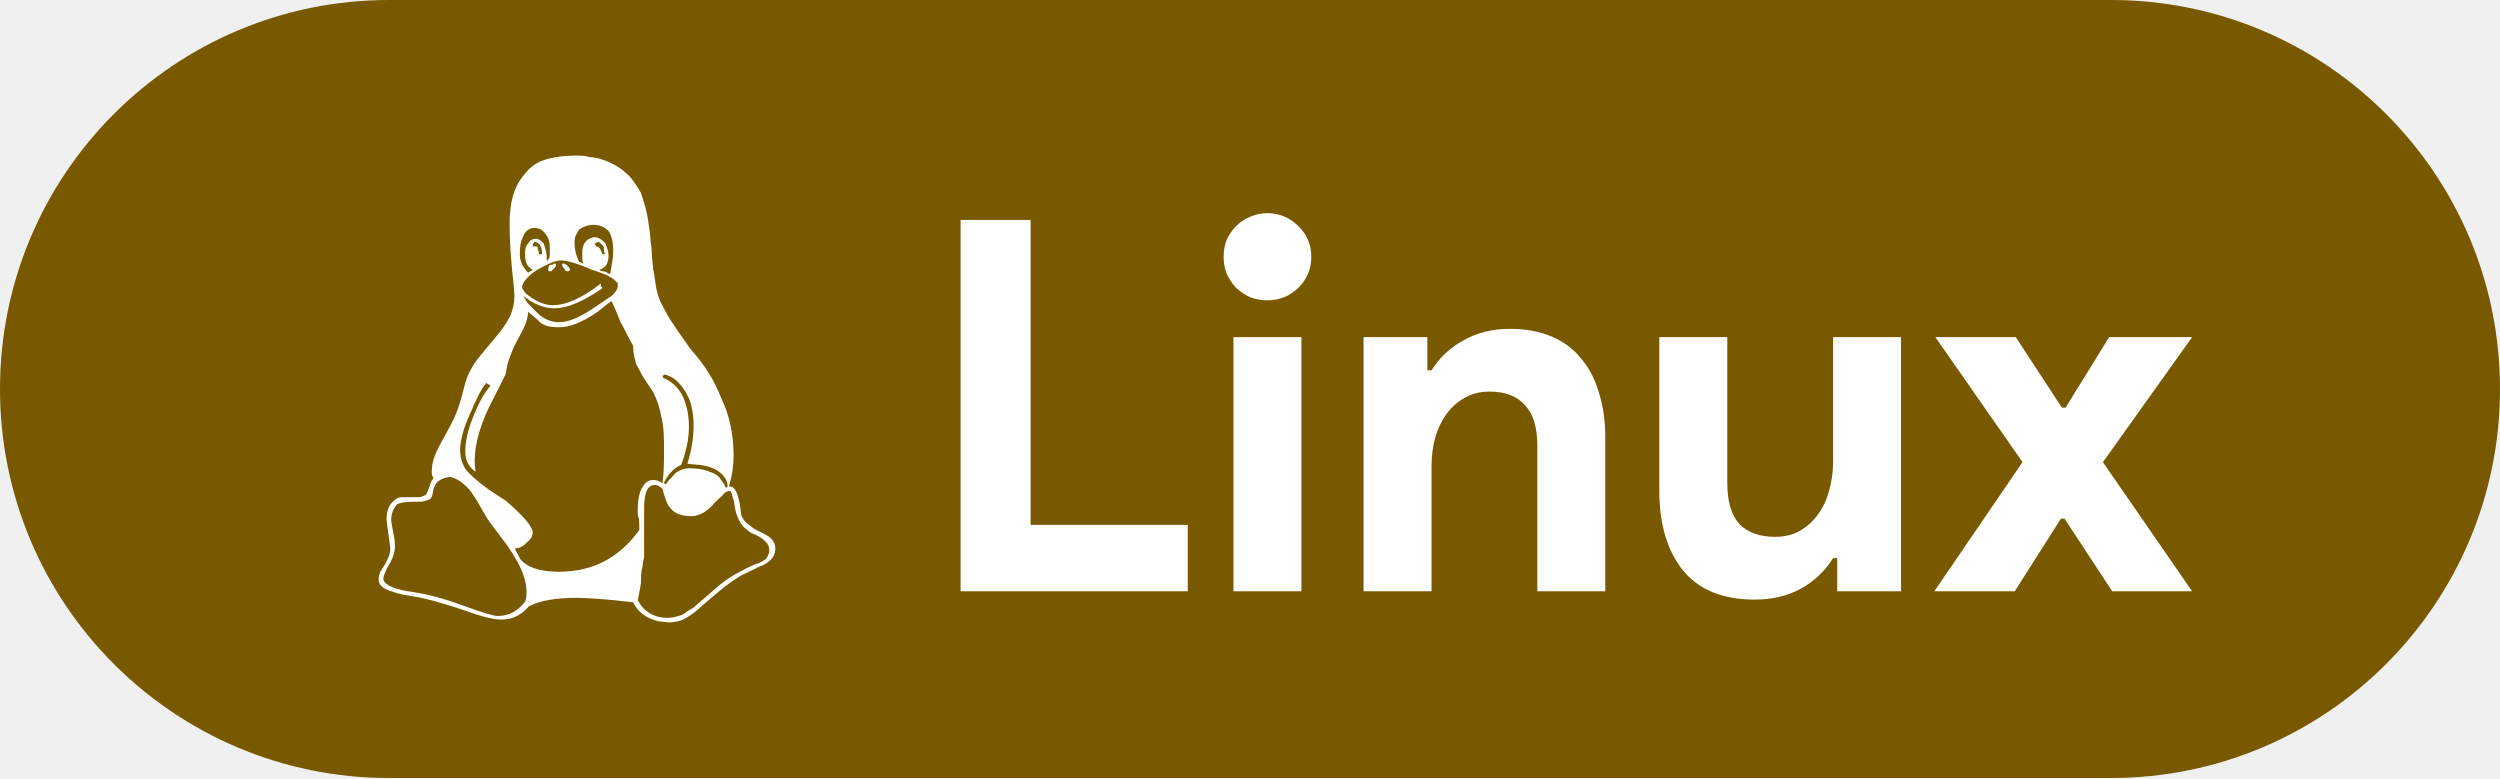
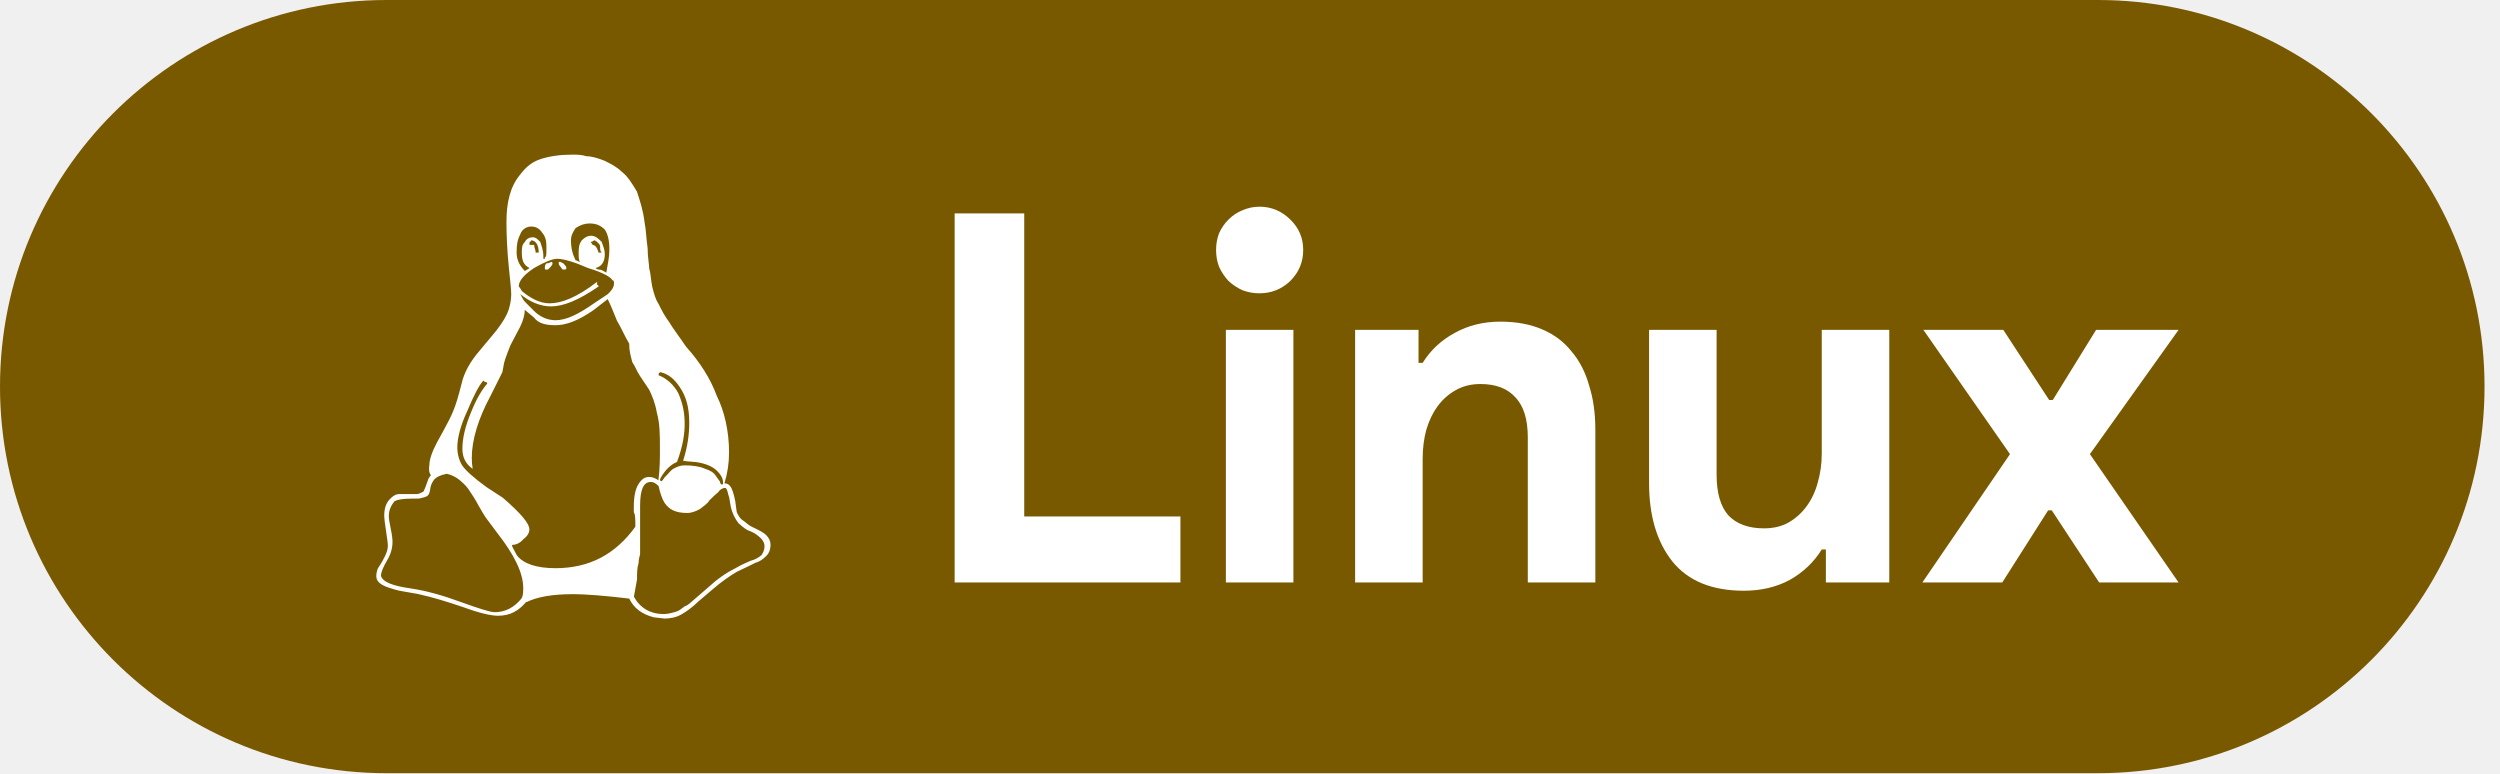
- <svg xmlns="http://www.w3.org/2000/svg" width="482" height="150" viewBox="0 0 482 150" fill="none">
-   <path d="M0 75C0 33.579 33.579 0 75 0H407C448.421 0 482 33.579 482 75V75C482 116.421 448.421 150 407 150H75C33.579 150 0 116.421 0 75V75Z" fill="#795900" />
-   <path d="M185.2 42.4H198.7V101.2H229V114H185.2V42.4ZM244.318 57.9C243.185 57.9 242.085 57.7 241.018 57.3C240.018 56.833 239.118 56.233 238.318 55.5C237.585 54.7 236.985 53.8 236.518 52.8C236.118 51.8 235.918 50.7 235.918 49.5C235.918 48.3 236.118 47.2 236.518 46.2C236.985 45.2 237.585 44.333 238.318 43.6C239.118 42.8 240.018 42.2 241.018 41.8C242.085 41.333 243.185 41.1 244.318 41.1C246.651 41.1 248.651 41.933 250.318 43.6C251.985 45.2 252.818 47.167 252.818 49.5C252.818 51.833 251.985 53.833 250.318 55.5C248.651 57.1 246.651 57.9 244.318 57.9ZM237.818 114V65H250.918V114H237.818ZM275.197 71.4H275.997C277.53 68.933 279.597 67 282.197 65.6C284.797 64.133 287.764 63.4 291.097 63.4C294.164 63.4 296.864 63.9 299.197 64.9C301.53 65.9 303.43 67.333 304.897 69.2C306.43 71 307.564 73.2 308.297 75.8C309.097 78.333 309.497 81.167 309.497 84.3V114H296.397V85.9C296.397 82.367 295.597 79.767 293.997 78.1C292.464 76.367 290.197 75.5 287.197 75.5C285.397 75.5 283.797 75.9 282.397 76.7C281.064 77.433 279.897 78.467 278.897 79.8C277.964 81.067 277.23 82.6 276.697 84.4C276.23 86.133 275.997 88 275.997 90V114H262.897V65H275.197V71.4ZM354.219 107.6H353.419C351.885 110.067 349.819 112.033 347.219 113.5C344.619 114.9 341.652 115.6 338.319 115.6C332.119 115.6 327.485 113.7 324.419 109.9C321.419 106.1 319.919 101.033 319.919 94.7V65H333.019V93.1C333.019 96.633 333.785 99.267 335.319 101C336.919 102.667 339.219 103.5 342.219 103.5C344.019 103.5 345.585 103.133 346.919 102.4C348.319 101.6 349.485 100.567 350.419 99.3C351.419 97.967 352.152 96.433 352.619 94.7C353.152 92.9 353.419 91 353.419 89V65H366.519V114H354.219V107.6ZM389.941 89.1L373.141 65H388.641L397.541 78.6H398.241L406.641 65H422.641L405.441 89.1L422.641 114H407.241L398.041 100H397.341L388.441 114H372.941L389.941 89.1Z" fill="white" />
-   <path d="M109.878 51.991C109.878 52.289 109.58 52.289 109.58 52.289H109.282C108.985 52.289 108.985 51.991 108.687 51.693C108.687 51.693 108.389 51.395 108.389 51.097C108.389 50.799 108.389 50.799 108.687 50.799L109.282 51.097C109.58 51.395 109.878 51.693 109.878 51.991ZM104.515 49.011C104.515 47.521 103.919 46.627 103.025 46.627C103.025 46.627 103.025 46.925 102.727 46.925V47.521H103.621C103.621 48.117 103.919 48.415 103.919 49.011H104.515ZM114.944 47.521C115.54 47.521 115.838 48.117 116.136 49.011H116.732C116.434 48.713 116.434 48.415 116.434 48.117C116.434 47.819 116.434 47.521 116.136 47.224C115.838 46.925 115.54 46.627 115.242 46.627C115.242 46.627 114.944 46.925 114.646 46.925C114.646 47.224 114.944 47.224 114.944 47.521ZM106.005 52.289C105.707 52.289 105.707 52.289 105.707 51.991C105.707 51.693 105.707 51.395 106.005 51.097C106.601 51.097 106.899 50.799 106.899 50.799C107.197 50.799 107.197 51.097 107.197 51.097C107.197 51.395 106.899 51.693 106.303 52.289H106.005ZM102.727 51.991C101.535 51.395 101.237 50.501 101.237 49.011C101.237 48.117 101.237 47.521 101.833 46.925C102.131 46.33 102.727 46.032 103.323 46.032C103.919 46.032 104.217 46.33 104.813 46.925C105.111 47.819 105.409 48.713 105.409 49.607V50.203H105.707V49.905C106.005 49.905 106.005 49.309 106.005 48.117C106.005 47.224 106.005 46.33 105.409 45.436C104.813 44.542 104.217 43.946 103.025 43.946C102.131 43.946 101.237 44.542 100.939 45.436C100.343 46.627 100.224 47.521 100.224 49.011C100.224 50.203 100.641 51.395 101.833 52.587C102.131 52.289 102.429 52.289 102.727 51.991ZM139.975 94.007C140.273 94.007 140.273 93.888 140.273 93.62C140.273 92.964 139.975 92.189 139.081 91.325C138.187 90.431 136.697 89.865 134.909 89.626C134.611 89.597 134.313 89.597 134.313 89.597C134.015 89.537 134.015 89.537 133.717 89.537C133.419 89.507 132.823 89.448 132.525 89.388C133.419 86.617 133.717 84.173 133.717 82.028C133.717 79.048 133.121 76.962 131.929 75.174C130.737 73.386 129.545 72.493 128.055 72.195C127.757 72.493 127.757 72.493 127.757 72.79C129.247 73.386 130.737 74.578 131.631 76.366C132.525 78.452 132.823 80.24 132.823 82.326C132.823 83.995 132.525 86.468 131.333 89.626C130.141 90.103 128.949 91.206 128.055 92.934C128.055 93.202 128.055 93.351 128.353 93.351C128.353 93.351 128.651 93.083 128.949 92.577C129.545 92.07 129.843 91.563 130.439 91.057C131.333 90.55 131.929 90.282 132.823 90.282C134.313 90.282 135.803 90.491 136.697 90.908C137.889 91.295 138.485 91.712 138.783 92.189C139.081 92.636 139.379 93.053 139.677 93.441C139.677 93.828 139.975 94.007 139.975 94.007M112.56 50.799C112.262 50.501 112.262 49.905 112.262 49.309C112.262 48.117 112.262 47.521 112.858 46.627C113.454 46.032 114.05 45.733 114.646 45.733C115.54 45.733 116.136 46.33 116.732 46.925C117.03 47.819 117.328 48.415 117.328 49.309C117.328 50.799 116.732 51.693 115.54 51.991C115.54 51.991 115.838 52.289 116.136 52.289C116.732 52.289 117.03 52.587 117.626 52.885C117.924 51.097 118.222 49.905 118.222 48.415C118.222 46.627 117.924 45.436 117.328 44.542C116.434 43.648 115.54 43.35 114.348 43.35C113.454 43.35 112.56 43.648 111.666 44.244C111.07 45.138 110.772 45.733 110.772 46.627C110.772 48.117 111.07 49.309 111.666 50.501C111.964 50.501 112.262 50.799 112.56 50.799ZM116.136 55.567C112.262 58.249 109.282 59.441 106.899 59.441C104.813 59.441 102.727 58.547 100.939 57.057C101.237 57.653 101.535 58.249 101.833 58.547L103.621 60.335C104.813 61.527 106.303 62.123 107.793 62.123C109.878 62.123 112.262 60.931 115.242 58.845L117.924 57.057C118.52 56.461 119.116 55.865 119.116 54.971C119.116 54.673 119.116 54.375 118.818 54.375C118.52 53.779 117.03 52.885 114.05 51.991C111.368 50.799 109.282 50.203 108.091 50.203C107.197 50.203 105.707 50.799 103.621 51.991C101.833 53.183 100.641 54.375 100.641 55.567C100.641 55.567 100.939 55.865 101.237 56.461C103.025 57.951 104.813 58.845 106.601 58.845C108.985 58.845 111.964 57.653 115.838 54.673V55.269C116.136 55.269 116.136 55.567 116.136 55.567ZM122.99 115.76C124.182 118.001 126.268 119.127 128.651 119.127C129.247 119.127 129.843 119.038 130.439 118.859C131.035 118.74 131.631 118.531 131.929 118.293C132.227 118.084 132.525 117.875 132.823 117.637C133.419 117.428 133.419 117.279 133.717 117.13L138.783 112.75C139.975 111.799 141.167 110.968 142.657 110.247C143.849 109.532 145.041 109.055 145.636 108.787C146.53 108.548 147.126 108.191 147.722 107.714C148.02 107.267 148.318 106.701 148.318 105.986C148.318 105.122 147.722 104.466 147.126 103.989C146.53 103.513 145.934 103.185 145.339 102.976C144.743 102.768 144.147 102.291 143.253 101.486C142.657 100.712 142.061 99.639 141.763 98.238L141.465 96.51C141.167 95.705 141.167 95.109 140.869 94.782C140.869 94.692 140.869 94.662 140.571 94.662C140.273 94.662 139.677 94.931 139.379 95.437C138.783 95.944 138.187 96.51 137.591 97.106C137.293 97.702 136.399 98.238 135.803 98.745C134.909 99.251 134.015 99.52 133.419 99.52C131.035 99.52 129.843 98.864 128.949 97.583C128.353 96.629 128.055 95.527 127.757 94.275C127.162 93.769 126.864 93.5 126.268 93.5C124.778 93.5 124.182 95.05 124.182 98.179V107.446C124.182 107.714 123.884 108.31 123.884 109.234C123.586 110.158 123.586 111.207 123.586 112.392L122.99 115.7V115.751M79.782 114.174C82.553 114.58 85.742 115.447 89.347 116.77C92.953 118.081 95.158 118.766 95.963 118.766C98.049 118.766 99.777 117.843 101.207 116.058C101.505 115.48 101.505 114.8 101.505 114.019C101.505 111.204 99.807 107.643 96.41 103.322L94.383 100.61C93.966 100.044 93.46 99.18 92.804 98.018C92.178 96.856 91.612 95.962 91.165 95.336C90.778 94.65 90.152 93.965 89.347 93.28C88.573 92.594 87.679 92.147 86.695 91.909C85.444 92.147 84.58 92.565 84.162 93.131C83.745 93.697 83.507 94.323 83.447 94.978C83.358 95.604 83.179 96.021 82.881 96.23C82.583 96.409 82.077 96.558 81.391 96.707C81.242 96.707 80.974 96.707 80.587 96.736H79.782C78.203 96.736 77.13 96.915 76.564 97.213C75.819 98.077 75.431 99.061 75.431 100.104C75.431 100.58 75.551 101.385 75.789 102.517C76.028 103.62 76.147 104.514 76.147 105.14C76.147 106.361 75.789 107.583 75.044 108.805C74.299 110.086 73.912 111.04 73.912 111.719C74.21 112.875 76.177 113.689 79.782 114.165M89.705 87.079C89.705 85.023 90.241 82.758 91.344 80.076C92.417 77.394 93.489 75.606 94.532 74.415C94.473 74.117 94.324 74.117 94.085 74.117L93.787 73.819C92.923 74.712 91.88 76.798 90.629 79.778C89.377 82.46 88.722 84.933 88.722 86.751C88.722 88.092 89.049 89.254 89.645 90.267C90.301 91.251 91.88 92.681 94.383 94.499L97.542 96.555C100.909 99.475 102.697 101.501 102.697 102.693C102.697 103.319 102.399 103.945 101.505 104.63C100.909 105.345 100.105 105.703 99.419 105.703C99.36 105.703 99.33 105.762 99.33 105.911C99.33 105.941 99.628 106.537 100.254 107.699C101.505 109.398 104.187 110.232 107.763 110.232C114.318 110.232 119.384 107.55 123.258 102.187C123.258 100.697 123.258 99.773 122.96 99.385V98.283C122.96 96.346 123.258 94.886 123.854 93.932C124.45 92.979 125.046 92.532 125.94 92.532C126.536 92.532 127.132 92.74 127.728 93.187C128.026 90.893 128.026 88.897 128.026 87.109C128.026 84.397 128.026 82.162 127.43 80.076C127.132 78.288 126.536 76.798 125.94 75.606L124.152 72.924C123.556 72.031 123.258 71.137 122.662 70.243C122.364 69.051 122.066 68.157 122.066 66.667C121.172 65.177 120.576 63.687 119.682 62.197C119.086 60.707 118.49 59.217 117.894 58.025L115.212 60.111C112.233 62.197 109.849 63.091 107.763 63.091C105.975 63.091 104.485 62.793 103.591 61.601L101.803 60.111C101.803 61.005 101.505 62.197 100.909 63.389L99.032 66.965C98.198 69.051 97.751 70.243 97.661 71.137C97.542 71.733 97.453 72.329 97.393 72.329L95.158 76.798C92.744 81.268 91.523 85.41 91.523 88.837C91.523 89.522 91.582 90.237 91.701 90.953C90.361 90.029 89.705 88.748 89.705 87.079M111.041 115.268C107.167 115.268 104.187 115.792 102.101 116.832V116.743C100.611 118.531 98.942 119.455 96.618 119.455C95.158 119.455 92.864 118.889 89.765 117.756C86.636 116.683 83.865 115.861 81.451 115.319C81.212 115.25 80.676 115.149 79.812 115.012C78.978 114.878 78.203 114.741 77.517 114.604C76.892 114.469 76.177 114.267 75.402 113.993C74.657 113.757 74.061 113.45 73.614 113.078C73.203 112.702 73 112.279 73 111.805C73 111.329 73.101 110.819 73.304 110.277C73.495 109.949 73.703 109.621 73.912 109.323C74.12 108.995 74.299 108.697 74.418 108.399C74.597 108.131 74.716 107.863 74.836 107.565C74.955 107.297 75.074 107.029 75.134 106.701C75.193 106.403 75.253 106.105 75.253 105.807C75.253 105.509 75.134 104.615 74.895 103.036C74.657 101.486 74.538 100.503 74.538 100.086C74.538 98.775 74.836 97.732 75.491 96.987C76.147 96.242 76.772 95.854 77.428 95.854H80.855C81.123 95.854 81.54 95.705 82.166 95.348C82.375 94.871 82.553 94.484 82.672 94.126C82.822 93.769 82.881 93.5 82.941 93.381C83 93.202 83.06 93.023 83.12 92.874C83.239 92.666 83.388 92.428 83.596 92.189C83.358 91.891 83.239 91.504 83.239 91.027C83.239 90.699 83.239 90.401 83.298 90.222C83.298 89.15 83.805 87.63 84.878 85.634L85.921 83.756C86.785 82.147 87.44 80.955 87.917 79.763C88.424 78.571 88.96 76.783 89.556 74.4C90.033 72.314 91.165 70.228 92.953 68.142L95.188 65.46C96.737 63.672 97.751 62.182 98.317 60.99C98.883 59.798 99.181 58.308 99.181 57.117C99.181 56.52 99.032 54.733 98.704 51.753C98.406 48.773 98.257 45.793 98.257 43.111C98.257 41.025 98.436 39.535 98.823 38.046C99.211 36.556 99.896 35.066 100.909 33.874C101.803 32.682 102.995 31.49 104.783 30.894C106.571 30.298 108.657 30 111.041 30C111.935 30 112.828 30 113.722 30.298C114.616 30.298 115.808 30.596 117.298 31.192C118.49 31.788 119.682 32.384 120.576 33.278C121.768 34.172 122.662 35.662 123.556 37.152C124.152 38.94 124.748 40.727 125.046 43.111C125.344 44.601 125.344 46.091 125.642 48.177C125.642 49.965 125.94 51.157 125.94 52.051C126.238 52.945 126.238 54.137 126.536 55.627C126.834 56.819 127.132 58.011 127.728 58.904C128.324 60.096 128.92 61.288 129.814 62.48C130.708 63.97 131.899 65.46 133.091 67.248C135.773 70.228 137.859 73.506 139.051 76.783C140.541 79.763 141.435 83.637 141.435 87.779C141.435 89.835 141.137 91.832 140.541 93.769C141.137 93.769 141.435 94.007 141.733 94.424C142.031 94.841 142.329 95.735 142.627 97.136L142.925 99.341C143.223 99.996 143.521 100.622 144.415 101.158C145.011 101.695 145.607 102.142 146.501 102.499C147.097 102.797 147.991 103.215 148.587 103.751C149.182 104.347 149.48 104.973 149.48 105.628C149.48 106.641 149.182 107.386 148.587 107.923C147.991 108.519 147.395 108.936 146.501 109.204C145.905 109.502 144.713 110.098 142.925 110.938C141.435 111.82 139.945 112.89 138.455 114.157L135.475 116.692C134.283 117.855 133.091 118.689 132.197 119.195C131.303 119.732 130.112 120 128.92 120L126.834 119.762C124.45 119.136 122.96 117.944 122.066 116.126C117.298 115.548 113.424 115.262 111.041 115.262" fill="white" />
+ <svg xmlns="http://www.w3.org/2000/svg" width="97" height="30" viewBox="0 0 97 30" fill="none">
+   <path d="M0 15C0 6.716 6.716 0 15 0H81.4C89.684 0 96.4 6.716 96.4 15V15C96.4 23.284 89.684 30 81.4 30H15C6.716 30 0 23.284 0 15V15Z" fill="#795900" />
+   <path d="M37.04 8.28H39.74V20.04H45.8V22.6H37.04V8.28ZM48.864 11.38C48.637 11.38 48.417 11.34 48.204 11.26C48.004 11.167 47.824 11.047 47.664 10.9C47.517 10.74 47.397 10.56 47.304 10.36C47.224 10.16 47.184 9.94 47.184 9.7C47.184 9.46 47.224 9.24 47.304 9.04C47.397 8.84 47.517 8.667 47.664 8.52C47.824 8.36 48.004 8.24 48.204 8.16C48.417 8.067 48.637 8.02 48.864 8.02C49.33 8.02 49.73 8.187 50.064 8.52C50.397 8.84 50.564 9.233 50.564 9.7C50.564 10.167 50.397 10.567 50.064 10.9C49.73 11.22 49.33 11.38 48.864 11.38ZM47.564 22.6V12.8H50.184V22.6H47.564ZM55.039 14.08H55.199C55.506 13.587 55.919 13.2 56.439 12.92C56.959 12.627 57.553 12.48 58.219 12.48C58.833 12.48 59.373 12.58 59.839 12.78C60.306 12.98 60.686 13.267 60.979 13.64C61.286 14 61.513 14.44 61.659 14.96C61.819 15.467 61.899 16.033 61.899 16.66V22.6H59.279V16.98C59.279 16.273 59.119 15.753 58.799 15.42C58.493 15.073 58.039 14.9 57.439 14.9C57.079 14.9 56.759 14.98 56.479 15.14C56.213 15.287 55.979 15.493 55.779 15.76C55.593 16.013 55.446 16.32 55.339 16.68C55.246 17.027 55.199 17.4 55.199 17.8V22.6H52.579V12.8H55.039V14.08ZM70.844 21.32H70.684C70.377 21.813 69.964 22.207 69.444 22.5C68.924 22.78 68.33 22.92 67.664 22.92C66.424 22.92 65.497 22.54 64.884 21.78C64.284 21.02 63.984 20.007 63.984 18.74V12.8H66.604V18.42C66.604 19.127 66.757 19.653 67.064 20C67.384 20.333 67.844 20.5 68.444 20.5C68.804 20.5 69.117 20.427 69.384 20.28C69.664 20.12 69.897 19.913 70.084 19.66C70.284 19.393 70.43 19.087 70.524 18.74C70.63 18.38 70.684 18 70.684 17.6V12.8H73.304V22.6H70.844V21.32ZM77.988 17.62L74.628 12.8H77.728L79.508 15.52H79.648L81.328 12.8H84.528L81.088 17.62L84.528 22.6H81.448L79.608 19.8H79.468L77.688 22.6H74.588L77.988 17.62Z" fill="white" />
+   <path d="M21.976 10.398C21.976 10.458 21.916 10.458 21.916 10.458H21.857C21.797 10.458 21.797 10.398 21.737 10.339C21.737 10.339 21.678 10.279 21.678 10.219C21.678 10.16 21.678 10.16 21.737 10.16L21.857 10.219C21.916 10.279 21.976 10.339 21.976 10.398ZM20.903 9.802C20.903 9.504 20.784 9.325 20.605 9.325C20.605 9.325 20.605 9.385 20.545 9.385V9.504H20.724C20.724 9.623 20.784 9.683 20.784 9.802H20.903ZM22.989 9.504C23.108 9.504 23.168 9.623 23.227 9.802H23.346C23.287 9.743 23.287 9.683 23.287 9.623C23.287 9.564 23.287 9.504 23.227 9.445C23.168 9.385 23.108 9.325 23.048 9.325C23.048 9.325 22.989 9.385 22.929 9.385C22.929 9.445 22.989 9.445 22.989 9.504ZM21.201 10.458C21.141 10.458 21.141 10.458 21.141 10.398C21.141 10.339 21.141 10.279 21.201 10.219C21.32 10.219 21.38 10.16 21.38 10.16C21.439 10.16 21.439 10.219 21.439 10.219C21.439 10.279 21.38 10.339 21.261 10.458H21.201ZM20.545 10.398C20.307 10.279 20.247 10.1 20.247 9.802C20.247 9.623 20.247 9.504 20.367 9.385C20.426 9.266 20.545 9.206 20.665 9.206C20.784 9.206 20.843 9.266 20.962 9.385C21.022 9.564 21.082 9.743 21.082 9.921V10.041H21.141V9.981C21.201 9.981 21.201 9.862 21.201 9.623C21.201 9.445 21.201 9.266 21.082 9.087C20.962 8.908 20.843 8.789 20.605 8.789C20.426 8.789 20.247 8.908 20.188 9.087C20.069 9.325 20.045 9.504 20.045 9.802C20.045 10.041 20.128 10.279 20.367 10.517C20.426 10.458 20.486 10.458 20.545 10.398ZM27.995 18.801C28.055 18.801 28.055 18.777 28.055 18.724C28.055 18.593 27.995 18.438 27.816 18.265C27.637 18.086 27.339 17.973 26.982 17.925C26.922 17.919 26.863 17.919 26.863 17.919C26.803 17.907 26.803 17.907 26.743 17.907C26.684 17.901 26.565 17.89 26.505 17.878C26.684 17.323 26.743 16.835 26.743 16.406C26.743 15.81 26.624 15.392 26.386 15.035C26.147 14.677 25.909 14.498 25.611 14.439C25.552 14.498 25.552 14.498 25.552 14.558C25.849 14.677 26.147 14.916 26.326 15.273C26.505 15.69 26.565 16.048 26.565 16.465C26.565 16.799 26.505 17.294 26.267 17.925C26.028 18.021 25.79 18.241 25.611 18.587C25.611 18.64 25.611 18.67 25.671 18.67C25.671 18.67 25.73 18.617 25.79 18.515C25.909 18.414 25.969 18.313 26.088 18.211C26.267 18.11 26.386 18.056 26.565 18.056C26.863 18.056 27.161 18.098 27.339 18.182C27.578 18.259 27.697 18.343 27.756 18.438C27.816 18.527 27.876 18.611 27.935 18.688C27.935 18.766 27.995 18.801 27.995 18.801M22.512 10.16C22.452 10.1 22.452 9.981 22.452 9.862C22.452 9.623 22.452 9.504 22.572 9.325C22.691 9.206 22.81 9.147 22.929 9.147C23.108 9.147 23.227 9.266 23.346 9.385C23.406 9.564 23.466 9.683 23.466 9.862C23.466 10.16 23.346 10.339 23.108 10.398C23.108 10.398 23.168 10.458 23.227 10.458C23.346 10.458 23.406 10.517 23.525 10.577C23.585 10.219 23.644 9.981 23.644 9.683C23.644 9.325 23.585 9.087 23.466 8.908C23.287 8.73 23.108 8.67 22.87 8.67C22.691 8.67 22.512 8.73 22.333 8.849C22.214 9.028 22.154 9.147 22.154 9.325C22.154 9.623 22.214 9.862 22.333 10.1C22.393 10.1 22.452 10.16 22.512 10.16ZM23.227 11.113C22.452 11.65 21.857 11.888 21.38 11.888C20.962 11.888 20.545 11.709 20.188 11.411C20.247 11.531 20.307 11.65 20.367 11.709L20.724 12.067C20.962 12.305 21.261 12.425 21.558 12.425C21.976 12.425 22.452 12.186 23.048 11.769L23.585 11.411C23.704 11.292 23.823 11.173 23.823 10.994C23.823 10.935 23.823 10.875 23.764 10.875C23.704 10.756 23.406 10.577 22.81 10.398C22.274 10.16 21.857 10.041 21.618 10.041C21.439 10.041 21.141 10.16 20.724 10.398C20.367 10.637 20.128 10.875 20.128 11.113C20.128 11.113 20.188 11.173 20.247 11.292C20.605 11.59 20.962 11.769 21.32 11.769C21.797 11.769 22.393 11.531 23.168 10.935V11.054C23.227 11.054 23.227 11.113 23.227 11.113ZM24.598 23.152C24.836 23.6 25.253 23.825 25.73 23.825C25.849 23.825 25.969 23.808 26.088 23.772C26.207 23.748 26.326 23.706 26.386 23.659C26.445 23.617 26.505 23.575 26.565 23.527C26.684 23.486 26.684 23.456 26.743 23.426L27.756 22.55C27.995 22.36 28.233 22.194 28.531 22.049C28.77 21.906 29.008 21.811 29.127 21.757C29.306 21.71 29.425 21.638 29.544 21.543C29.604 21.453 29.664 21.34 29.664 21.197C29.664 21.024 29.544 20.893 29.425 20.798C29.306 20.703 29.187 20.637 29.068 20.595C28.948 20.553 28.829 20.458 28.651 20.297C28.531 20.142 28.412 19.928 28.352 19.648L28.293 19.302C28.233 19.141 28.233 19.022 28.174 18.956C28.174 18.939 28.174 18.933 28.114 18.933C28.055 18.933 27.935 18.986 27.876 19.087C27.756 19.189 27.637 19.302 27.518 19.421C27.459 19.54 27.28 19.648 27.161 19.749C26.982 19.85 26.803 19.904 26.684 19.904C26.207 19.904 25.969 19.773 25.79 19.517C25.671 19.326 25.611 19.105 25.552 18.855C25.432 18.754 25.373 18.7 25.253 18.7C24.956 18.7 24.836 19.01 24.836 19.636V21.489C24.836 21.543 24.777 21.662 24.777 21.847C24.717 22.032 24.717 22.241 24.717 22.479L24.598 23.14V23.15M15.956 22.835C16.511 22.916 17.148 23.089 17.869 23.354C18.591 23.616 19.032 23.753 19.192 23.753C19.61 23.753 19.955 23.569 20.241 23.212C20.301 23.096 20.301 22.96 20.301 22.804C20.301 22.241 19.961 21.529 19.282 20.664L18.877 20.122C18.793 20.009 18.692 19.836 18.561 19.604C18.436 19.371 18.322 19.192 18.233 19.067C18.155 18.93 18.03 18.793 17.869 18.656C17.715 18.519 17.536 18.43 17.339 18.382C17.089 18.43 16.916 18.513 16.832 18.626C16.749 18.739 16.701 18.865 16.689 18.996C16.672 19.121 16.636 19.204 16.576 19.246C16.517 19.282 16.415 19.311 16.278 19.341C16.248 19.341 16.195 19.341 16.117 19.347H15.956C15.64 19.347 15.426 19.383 15.313 19.443C15.164 19.616 15.086 19.812 15.086 20.021C15.086 20.116 15.11 20.277 15.158 20.503C15.206 20.724 15.229 20.903 15.229 21.028C15.229 21.272 15.158 21.517 15.009 21.761C14.86 22.017 14.782 22.208 14.782 22.344C14.842 22.575 15.235 22.738 15.956 22.833M17.941 17.416C17.941 17.005 18.048 16.552 18.269 16.015C18.483 15.479 18.698 15.121 18.906 14.883C18.895 14.823 18.865 14.823 18.817 14.823L18.757 14.764C18.585 14.943 18.376 15.36 18.126 15.956C17.875 16.492 17.744 16.987 17.744 17.35C17.744 17.618 17.81 17.851 17.929 18.053C18.06 18.25 18.376 18.536 18.877 18.9L19.508 19.311C20.182 19.895 20.539 20.3 20.539 20.539C20.539 20.664 20.48 20.789 20.301 20.926C20.182 21.069 20.021 21.14 19.884 21.14C19.872 21.14 19.866 21.152 19.866 21.182C19.866 21.188 19.925 21.307 20.051 21.54C20.301 21.88 20.837 22.046 21.552 22.046C22.864 22.046 23.877 21.51 24.652 20.437C24.652 20.139 24.652 19.955 24.592 19.877V19.657C24.592 19.269 24.652 18.977 24.771 18.787C24.89 18.596 25.009 18.506 25.188 18.506C25.307 18.506 25.426 18.548 25.546 18.637C25.605 18.179 25.605 17.779 25.605 17.422C25.605 16.879 25.605 16.432 25.486 16.015C25.426 15.658 25.307 15.36 25.188 15.121L24.83 14.585C24.711 14.406 24.652 14.227 24.532 14.049C24.473 13.81 24.413 13.631 24.413 13.333C24.234 13.035 24.115 12.737 23.936 12.439C23.817 12.141 23.698 11.844 23.579 11.605L23.042 12.022C22.447 12.439 21.97 12.618 21.552 12.618C21.195 12.618 20.897 12.559 20.718 12.32L20.361 12.022C20.361 12.201 20.301 12.439 20.182 12.678L19.806 13.393C19.64 13.81 19.55 14.049 19.532 14.227C19.508 14.347 19.491 14.466 19.479 14.466L19.032 15.36C18.549 16.254 18.305 17.082 18.305 17.767C18.305 17.904 18.316 18.047 18.34 18.191C18.072 18.006 17.941 17.75 17.941 17.416M22.208 23.054C21.433 23.054 20.837 23.159 20.42 23.366V23.349C20.122 23.706 19.788 23.891 19.324 23.891C19.032 23.891 18.573 23.778 17.953 23.551C17.327 23.337 16.773 23.172 16.29 23.064C16.242 23.05 16.135 23.03 15.962 23.002C15.796 22.976 15.64 22.948 15.504 22.921C15.378 22.894 15.235 22.853 15.08 22.799C14.931 22.751 14.812 22.69 14.723 22.616C14.64 22.541 14.6 22.456 14.6 22.361C14.6 22.266 14.62 22.164 14.661 22.055C14.699 21.99 14.741 21.924 14.782 21.865C14.824 21.799 14.86 21.739 14.884 21.68C14.919 21.626 14.943 21.573 14.967 21.513C14.991 21.459 15.015 21.406 15.027 21.34C15.039 21.281 15.05 21.221 15.05 21.161C15.05 21.102 15.027 20.923 14.979 20.607C14.931 20.297 14.908 20.101 14.908 20.017C14.908 19.755 14.967 19.546 15.098 19.397C15.229 19.248 15.354 19.171 15.486 19.171H16.171C16.225 19.171 16.308 19.141 16.433 19.07C16.475 18.974 16.511 18.897 16.535 18.825C16.564 18.754 16.576 18.7 16.588 18.676C16.6 18.64 16.612 18.605 16.624 18.575C16.648 18.533 16.677 18.485 16.719 18.438C16.672 18.378 16.648 18.301 16.648 18.205C16.648 18.14 16.648 18.08 16.66 18.044C16.66 17.83 16.761 17.526 16.976 17.127L17.184 16.751C17.357 16.429 17.488 16.191 17.583 15.953C17.685 15.714 17.792 15.357 17.911 14.88C18.006 14.463 18.233 14.046 18.591 13.628L19.038 13.092C19.348 12.734 19.55 12.436 19.663 12.198C19.776 11.96 19.836 11.662 19.836 11.423C19.836 11.304 19.806 10.947 19.741 10.351C19.681 9.755 19.651 9.159 19.651 8.622C19.651 8.205 19.687 7.907 19.765 7.609C19.842 7.311 19.979 7.013 20.182 6.775C20.361 6.536 20.599 6.298 20.957 6.179C21.314 6.06 21.731 6 22.208 6C22.387 6 22.566 6 22.744 6.06C22.923 6.06 23.162 6.119 23.46 6.238C23.698 6.358 23.936 6.477 24.115 6.656C24.354 6.834 24.532 7.132 24.711 7.43C24.83 7.788 24.95 8.145 25.009 8.622C25.069 8.92 25.069 9.218 25.128 9.635C25.128 9.993 25.188 10.231 25.188 10.41C25.247 10.589 25.247 10.827 25.307 11.125C25.367 11.364 25.426 11.602 25.546 11.781C25.665 12.019 25.784 12.258 25.963 12.496C26.142 12.794 26.38 13.092 26.618 13.45C27.155 14.046 27.572 14.701 27.81 15.357C28.108 15.953 28.287 16.727 28.287 17.556C28.287 17.967 28.227 18.366 28.108 18.754C28.227 18.754 28.287 18.801 28.347 18.885C28.406 18.968 28.466 19.147 28.525 19.427L28.585 19.868C28.645 19.999 28.704 20.124 28.883 20.232C29.002 20.339 29.121 20.428 29.3 20.5C29.419 20.559 29.598 20.643 29.717 20.75C29.837 20.869 29.896 20.994 29.896 21.126C29.896 21.328 29.837 21.477 29.717 21.584C29.598 21.704 29.479 21.787 29.3 21.841C29.181 21.9 28.942 22.02 28.585 22.188C28.287 22.364 27.989 22.578 27.691 22.831L27.095 23.338C26.857 23.571 26.618 23.738 26.439 23.839C26.261 23.946 26.022 24 25.784 24L25.367 23.952C24.89 23.827 24.592 23.589 24.413 23.225C23.46 23.11 22.685 23.052 22.208 23.052" fill="white" />
</svg>
